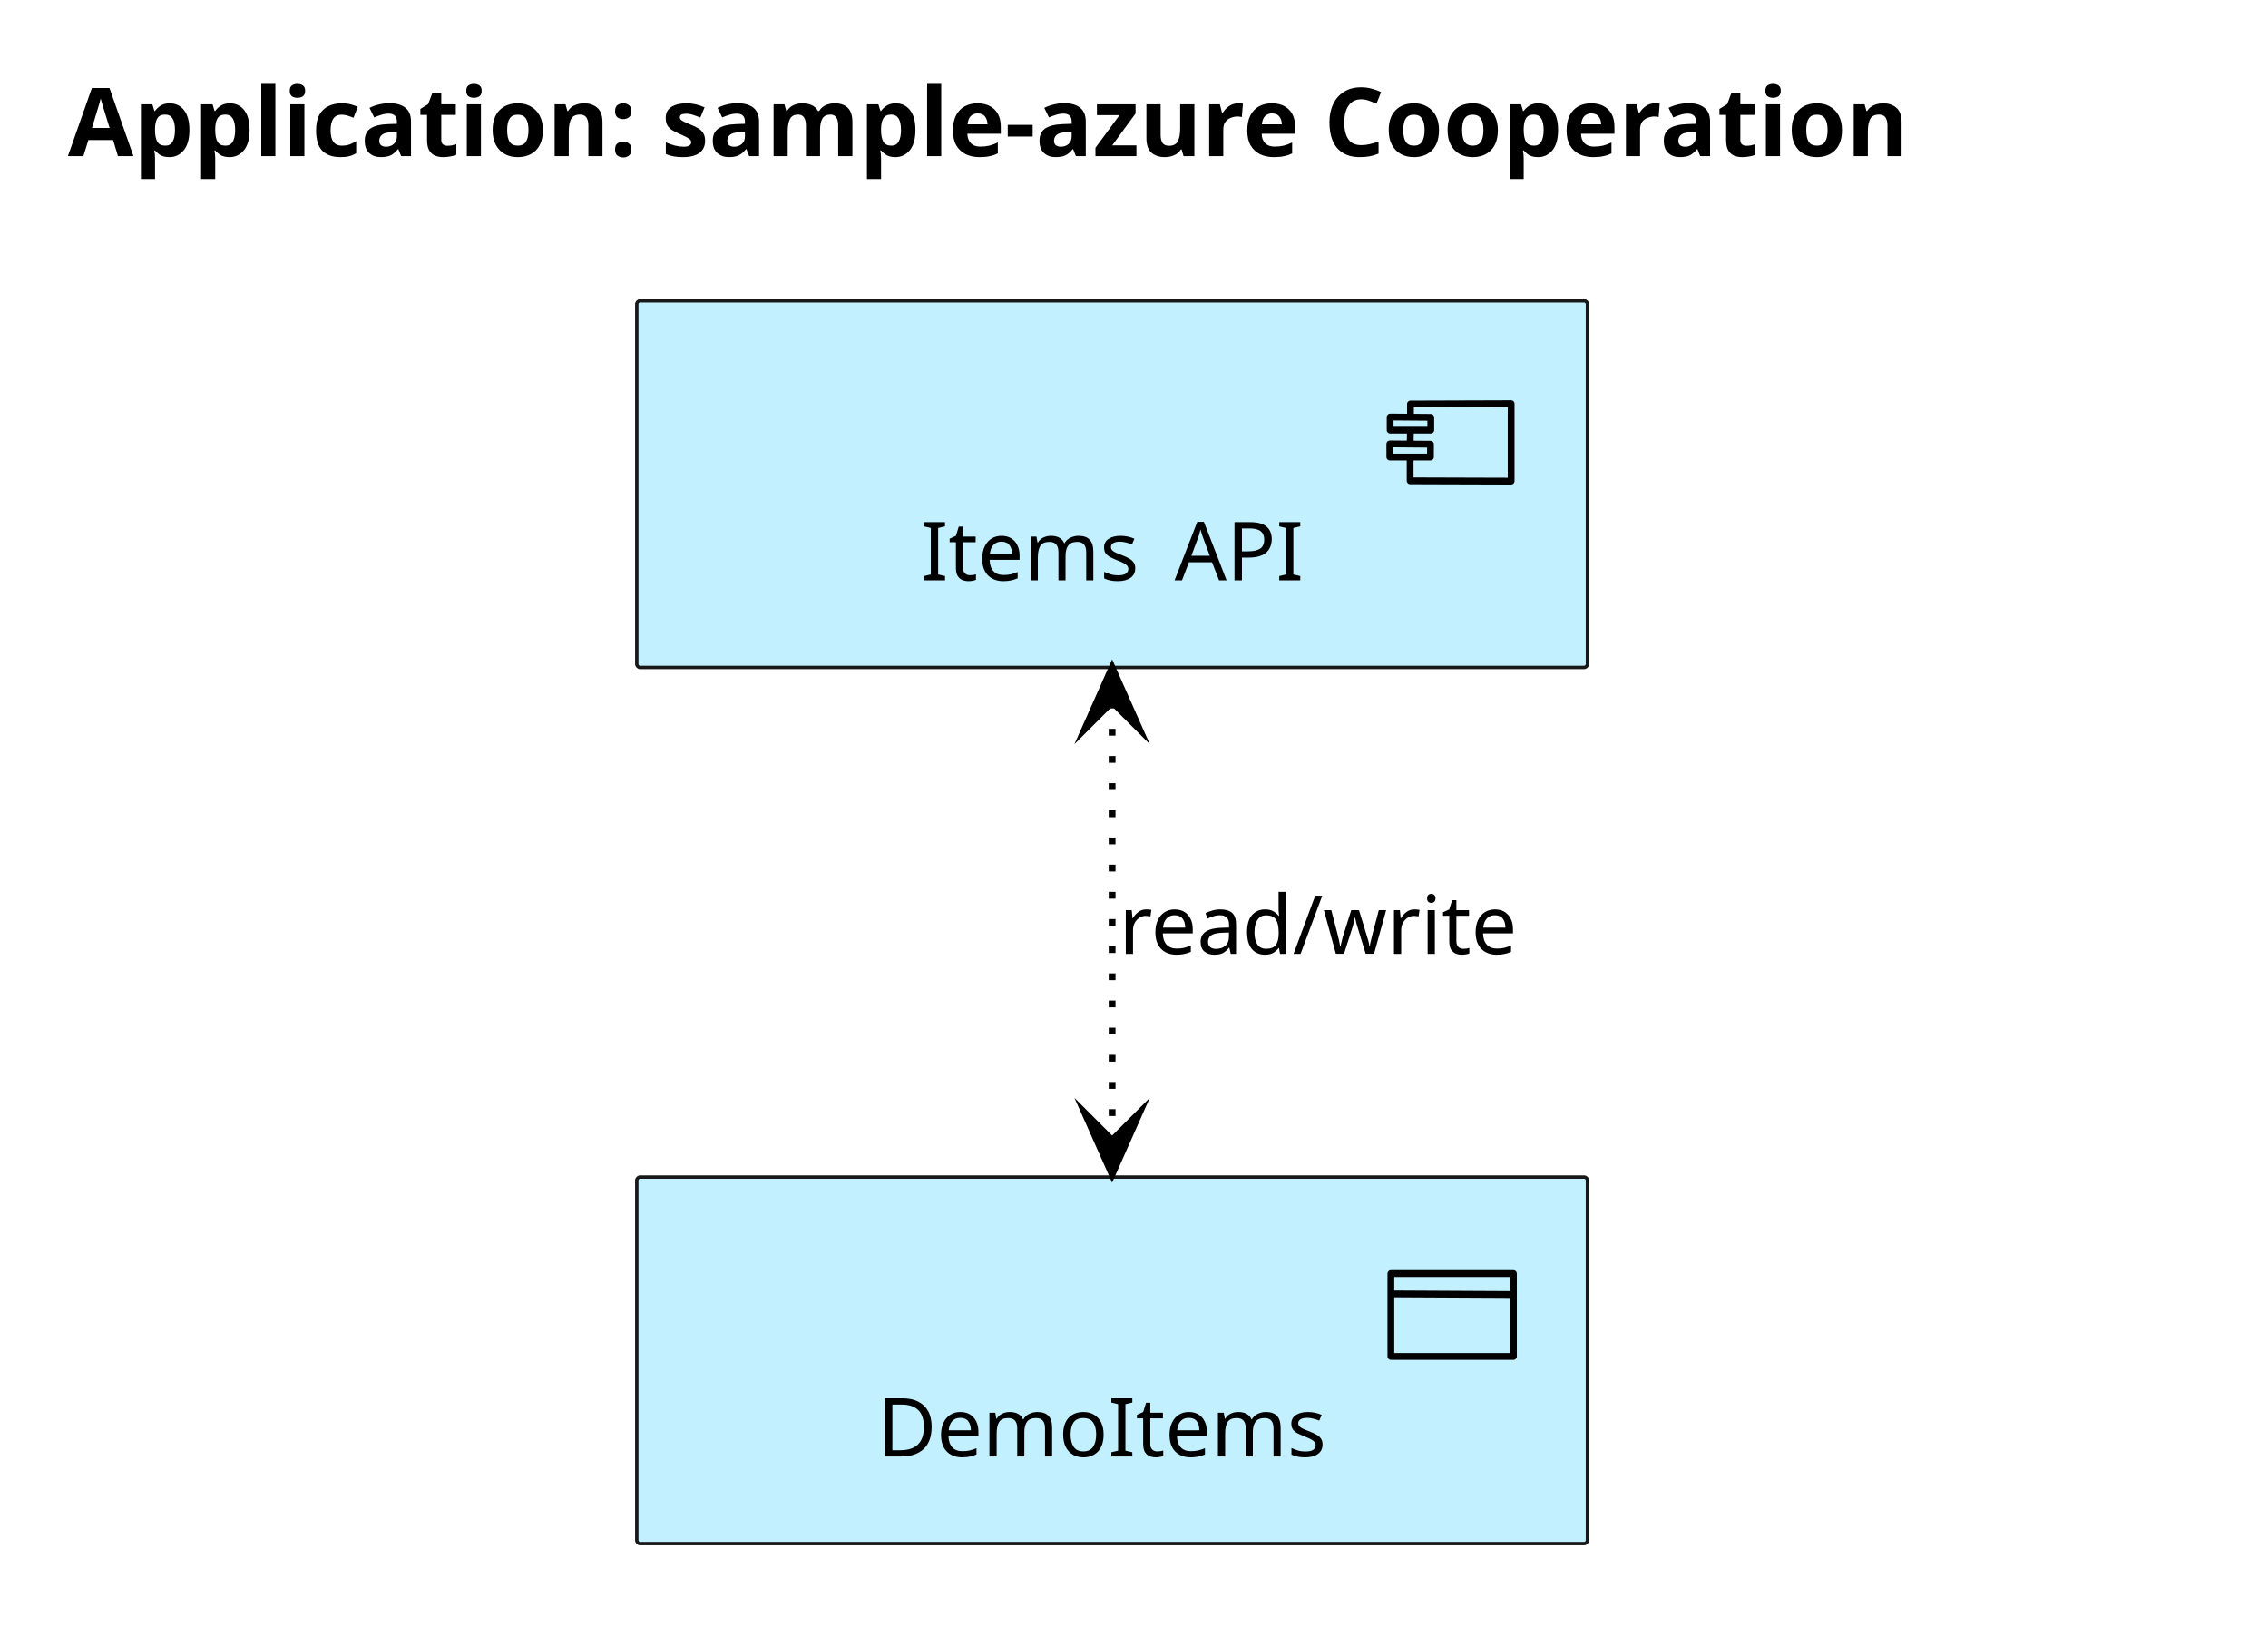
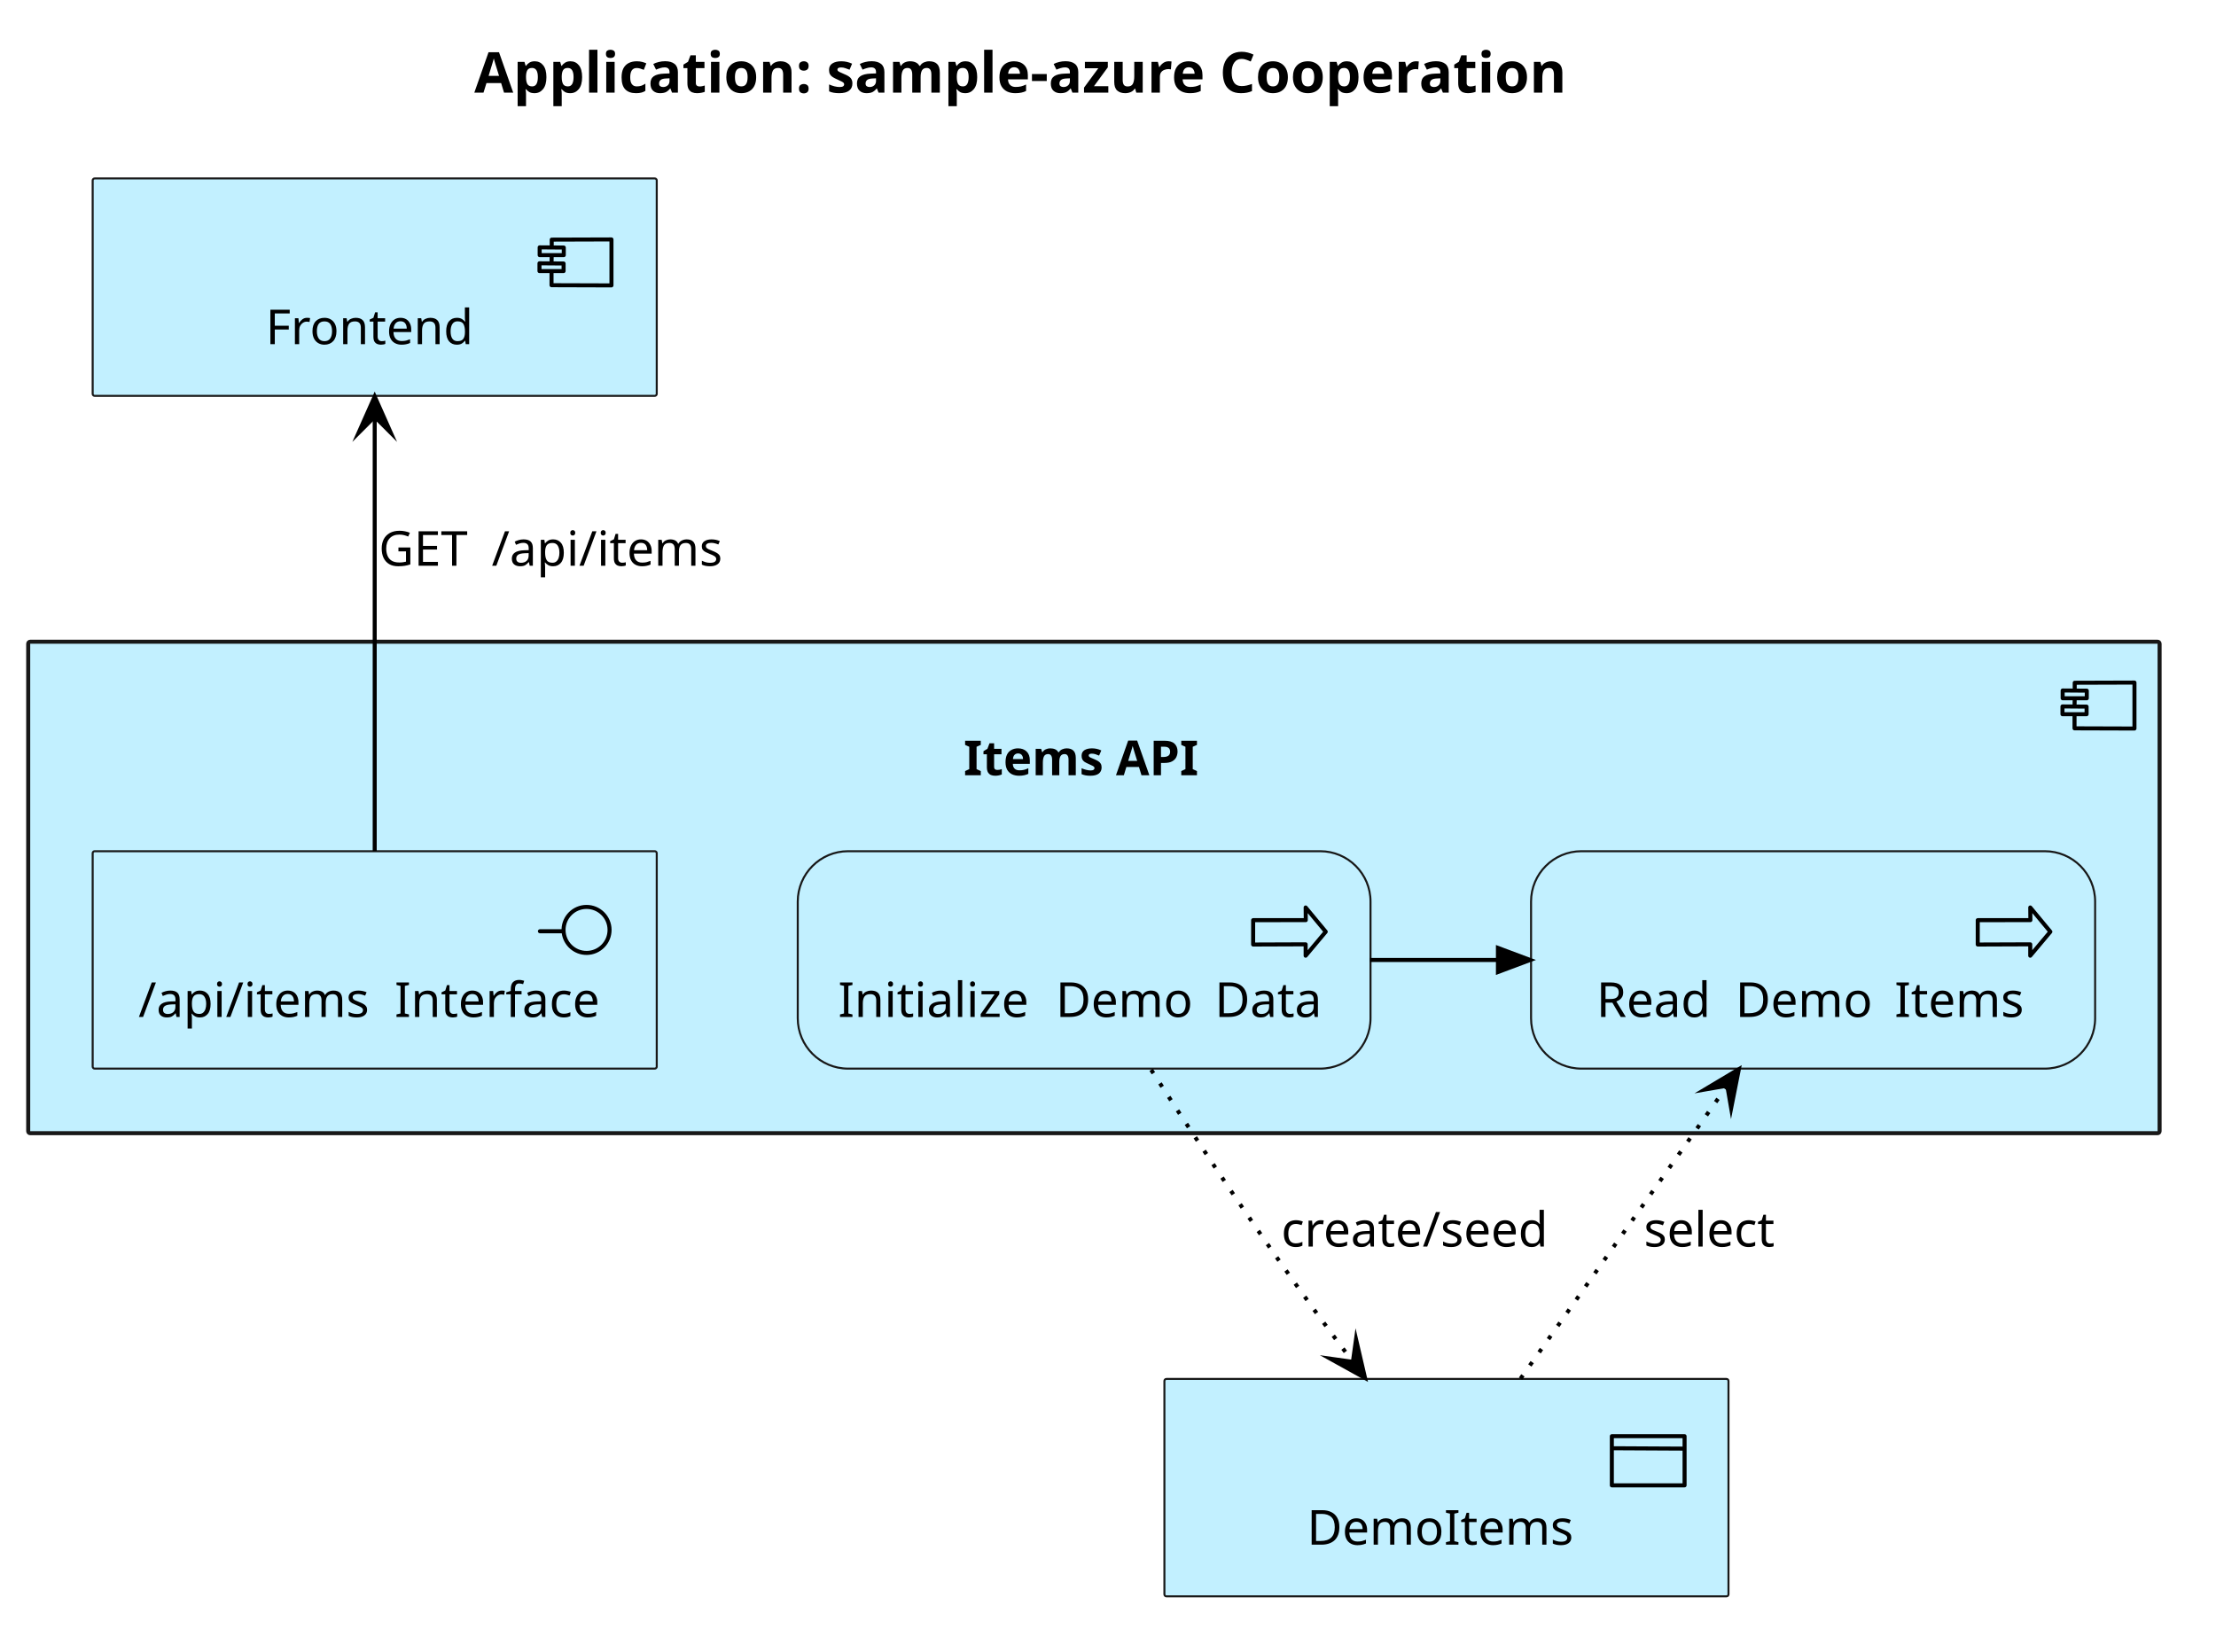
- <svg xmlns="http://www.w3.org/2000/svg" version="1.1" data-diagram-type="DESCRIPTION" style="width:334px;height:241px;background:#FFFFFF;" width="334px" height="241px" viewBox="0 0 334 241" zoomAndPan="magnify" preserveAspectRatio="none" contentStyleType="text/css">
+ <svg xmlns="http://www.w3.org/2000/svg" version="1.1" data-diagram-type="DESCRIPTION" style="width:550px;height:410px;background:#FFFFFF;" width="550px" height="410px" viewBox="0 0 550 410" zoomAndPan="magnify" preserveAspectRatio="none" contentStyleType="text/css">
  <defs />
  <g font-family="sans-serif" lengthAdjust="spacing">
    <g class="title" data-source-line="4">
-       <text x="10" y="22.995" fill="#000" font-size="14" textLength="307.556" font-weight="700">Application: sample-azure Cooperation</text>
+       <text x="117.722" y="22.995" fill="#000" font-size="14" textLength="307.556" font-weight="700">Application: sample-azure Cooperation</text>
    </g>
-     <g class="entity" data-qualified-name="e_idb9118a54ded651" id="ent0001" data-source-line="167">
-       <rect x="93.778" y="44.297" width="140" height="53.969" fill="#C2F0FF" style="stroke:#181818;stroke-width:0.5;" rx="0.5" ry="0.5" />
-       <path d="M222.538,58.936 L207.712,58.983 A0.5,0.5 0 0 0 207.212,59.483 L207.212,60.92 L204.724,60.901 A0.5,0.5 0 0 0 204.22,61.401 L204.22,63.336 A0.5,0.5 0 0 0 204.72,63.836 L207.2,63.836 L207.176,64.879 L204.677,64.859 A0.5,0.5 0 0 0 204.173,65.36 L204.173,67.295 A0.5,0.5 0 0 0 204.673,67.795 L207.165,67.795 L207.165,70.797 A0.5,0.5 0 0 0 207.665,71.297 L222.538,71.344 A0.5,0.5 0 0 0 223.04,70.844 L223.04,59.436 A0.5,0.5 0 0 0 222.538,58.936 M222.04,59.938 L222.04,70.342 L208.165,70.299 L208.165,67.795 L210.659,67.795 A0.5,0.5 0 0 0 211.159,67.295 L211.159,65.407 A0.5,0.5 0 0 0 210.663,64.907 L208.176,64.887 L208.2,63.836 L210.706,63.836 A0.5,0.5 0 0 0 211.206,63.336 L211.206,61.447 A0.5,0.5 0 0 0 210.71,60.948 L208.212,60.928 L208.212,59.981 M205.22,61.905 L210.206,61.943 L210.206,62.836 L205.22,62.836 M205.173,65.864 L210.159,65.903 L210.159,66.795 L205.173,66.795" fill="#000" />
-       <text x="135.594" y="85.436" fill="#000" font-size="12" textLength="33.568" font-family="Verdana">Items</text>
-       <text x="169.163" y="85.436" fill="#000" font-size="12" font-family="Verdana"> </text>
-       <text x="172.977" y="85.436" fill="#000" font-size="12" textLength="18.984" font-family="Verdana">API</text>
+     <g class="cluster" data-qualified-name="e_idb9118a54ded651" id="ent0001" data-source-line="167">
+       <rect x="7" y="159.297" width="529" height="122" fill="#C2F0FF" style="stroke:#181818;stroke-width:1;" rx="0.5" ry="0.5" />
+       <path d="M529.76,168.936 L514.934,168.983 A0.5,0.5 0 0 0 514.434,169.483 L514.434,170.92 L511.946,170.901 A0.5,0.5 0 0 0 511.442,171.401 L511.442,173.336 A0.5,0.5 0 0 0 511.942,173.836 L514.422,173.836 L514.399,174.879 L511.899,174.859 A0.5,0.5 0 0 0 511.395,175.36 L511.395,177.295 A0.5,0.5 0 0 0 511.895,177.795 L514.387,177.795 L514.387,180.797 A0.5,0.5 0 0 0 514.888,181.297 L529.761,181.344 A0.5,0.5 0 0 0 530.262,180.844 L530.262,169.436 A0.5,0.5 0 0 0 529.761,168.936 M529.262,169.938 L529.262,180.342 L515.387,180.299 L515.387,177.795 L517.881,177.795 A0.5,0.5 0 0 0 518.381,177.295 L518.381,175.407 A0.5,0.5 0 0 0 517.885,174.907 L515.399,174.887 L515.422,173.836 L517.928,173.836 A0.5,0.5 0 0 0 518.428,173.336 L518.428,171.447 A0.5,0.5 0 0 0 517.932,170.948 L515.434,170.928 L515.434,169.981 M512.442,171.905 L517.428,171.943 L517.428,172.836 L512.442,172.836 M512.395,175.864 L517.381,175.903 L517.381,176.795 L512.395,176.795" fill="#000" />
+       <text x="239.145" y="192.436" fill="#000" font-size="12" textLength="64.711" font-weight="700" font-family="Verdana">Items API</text>
    </g>
-     <g class="entity" data-qualified-name="e_id032efff5924e5e" id="ent0002" data-source-line="195">
-       <rect x="93.778" y="173.297" width="140" height="53.969" fill="#C2F0FF" style="stroke:#181818;stroke-width:0.5;" rx="0.5" ry="0.5" />
-       <path d="M204.828,187.007 A0.5,0.5 0 0 0 204.328,187.507 L204.328,199.715 A0.5,0.5 0 0 0 204.828,200.214 L222.881,200.214 A0.5,0.5 0 0 0 223.381,199.715 L223.381,187.507 A0.5,0.5 0 0 0 222.881,187.007 M205.328,188.007 L222.381,188.007 L222.381,190.092 L205.328,190.003 M205.328,191.003 L222.381,191.092 L222.381,199.214 L205.328,199.214" fill="#000" />
-       <text x="129.167" y="214.436" fill="#000" font-size="12" textLength="69.223" font-family="Verdana">DemoItems</text>
+     <g class="entity" data-qualified-name="e_idb9118a54ded651.e_id27cc7f94392754" id="ent0002" data-source-line="173">
+       <rect x="23" y="211.297" width="140" height="53.969" fill="#C2F0FF" style="stroke:#181818;stroke-width:0.5;" rx="0.5" ry="0.5" />
+       <path d="M145.495,224.627 C142.157,224.672 139.461,227.359 139.373,230.668 L134.001,230.668 A0.5,0.5 0 0 0 133.501,231.168 A0.5,0.5 0 0 0 134.001,231.668 L139.427,231.668 C139.838,234.727 142.481,237.079 145.643,237.047 C149.063,237.012 151.819,234.203 151.79,230.783 C151.761,227.364 148.957,224.604 145.538,224.627 A0.5,0.5 0 0 0 145.526,224.638 A0.5,0.5 0 0 0 145.495,224.627 M145.518,225.617 A0.5,0.5 0 0 0 145.544,225.627 C148.423,225.607 150.765,227.913 150.79,230.793 C150.814,233.673 148.513,236.018 145.633,236.047 C142.754,236.076 140.404,233.778 140.37,230.899 C140.335,228.019 142.629,225.666 145.508,225.627 A0.5,0.5 0 0 0 145.518,225.617" fill="#000" />
+       <text x="34.354" y="252.436" fill="#000" font-size="12" textLength="59.754" font-family="Verdana">/api/items</text>
+       <text x="94.107" y="252.436" fill="#000" font-size="12" font-family="Verdana"> </text>
+       <text x="97.922" y="252.436" fill="#000" font-size="12" textLength="53.725" font-family="Verdana">Interface</text>
    </g>
-     <g class="link" data-entity-1="ent0001" data-entity-2="ent0002" id="lnk3" data-source-line="349" data-link-type="dependency">
-       <path d="M163.778,103.307 C163.778,125.077 163.778,146.007 163.778,167.887" style="stroke:#000;stroke-width:1;stroke-dasharray:1,3;" fill="none" id="e_idb9118a54ded651-e_id032efff5924e5e" />
-       <polygon points="163.778,98.307,159.778,107.307,163.778,103.307,167.778,107.307,163.778,98.307" fill="#000" style="stroke:#000;stroke-width:1;stroke-linejoin:miter;stroke-miterlimit:10;" />
-       <polygon points="163.778,172.887,167.778,163.887,163.778,167.887,159.778,163.887,163.778,172.887" fill="#000" style="stroke:#000;stroke-width:1;stroke-linejoin:miter;stroke-miterlimit:10;" />
-       <text x="164.778" y="140.436" fill="#000" font-size="12" textLength="61.5" font-family="Verdana">read/write</text>
+     <g class="entity" data-qualified-name="e_idb9118a54ded651.e_id9e4601a2031c58" id="ent0003" data-source-line="182">
+       <rect x="198" y="211.297" width="142.156" height="53.969" fill="#C2F0FF" style="stroke:#181818;stroke-width:0.5;" rx="12.5" ry="12.5" />
+       <path d="M323.885,224.797 A0.5,0.5 0 0 0 323.557,225.271 L323.583,227.908 L311.026,227.912 A0.5,0.5 0 0 0 310.526,228.412 L310.522,234.461 A0.5,0.5 0 0 0 311.024,234.961 L323.553,234.914 L323.553,237.24 A0.5,0.5 0 0 0 324.435,237.561 L329.429,231.607 A0.5,0.5 0 0 0 329.431,230.967 L324.441,224.947 A0.5,0.5 0 0 0 323.885,224.797 M324.571,226.67 L328.397,231.285 L324.553,235.865 L324.553,234.412 A0.5,0.5 0 0 0 324.051,233.912 L311.522,233.959 L311.526,228.912 L324.087,228.908 A0.5,0.5 0 0 0 324.587,228.404" fill="#000" />
+       <text x="208" y="252.436" fill="#000" font-size="12" textLength="50.221" font-family="Verdana">Initialize</text>
+       <text x="258.221" y="252.436" fill="#000" font-size="12" font-family="Verdana"> </text>
+       <text x="262.035" y="252.436" fill="#000" font-size="12" textLength="35.654" font-family="Verdana">Demo</text>
+       <text x="297.689" y="252.436" fill="#000" font-size="12" font-family="Verdana"> </text>
+       <text x="301.504" y="252.436" fill="#000" font-size="12" textLength="28.652" font-family="Verdana">Data</text>
+     </g>
+     <g class="entity" data-qualified-name="e_idb9118a54ded651.e_idf9a91550500455" id="ent0004" data-source-line="182">
+       <rect x="380" y="211.297" width="140" height="53.969" fill="#C2F0FF" style="stroke:#181818;stroke-width:0.5;" rx="12.5" ry="12.5" />
+       <path d="M503.729,224.797 A0.5,0.5 0 0 0 503.401,225.271 L503.426,227.908 L490.869,227.912 A0.5,0.5 0 0 0 490.369,228.412 L490.365,234.461 A0.5,0.5 0 0 0 490.867,234.961 L503.396,234.914 L503.396,237.24 A0.5,0.5 0 0 0 504.279,237.561 L509.273,231.607 A0.5,0.5 0 0 0 509.275,230.967 L504.285,224.947 A0.5,0.5 0 0 0 503.728,224.797 M504.415,226.67 L508.241,231.285 L504.397,235.865 L504.397,234.412 A0.5,0.5 0 0 0 503.895,233.912 L491.366,233.959 L491.37,228.912 L503.931,228.908 A0.5,0.5 0 0 0 504.431,228.404" fill="#000" />
+       <text x="396.229" y="252.436" fill="#000" font-size="12" textLength="30.691" font-family="Verdana">Read</text>
+       <text x="426.92" y="252.436" fill="#000" font-size="12" font-family="Verdana"> </text>
+       <text x="430.734" y="252.436" fill="#000" font-size="12" textLength="35.654" font-family="Verdana">Demo</text>
+       <text x="466.389" y="252.436" fill="#000" font-size="12" font-family="Verdana"> </text>
+       <text x="470.203" y="252.436" fill="#000" font-size="12" textLength="33.568" font-family="Verdana">Items</text>
+     </g>
+     <g class="entity" data-qualified-name="e_id859316e8097157" id="ent0005" data-source-line="167">
+       <rect x="23" y="44.297" width="140" height="53.969" fill="#C2F0FF" style="stroke:#181818;stroke-width:0.5;" rx="0.5" ry="0.5" />
+       <path d="M151.76,58.936 L136.934,58.983 A0.5,0.5 0 0 0 136.434,59.483 L136.434,60.92 L133.946,60.901 A0.5,0.5 0 0 0 133.442,61.401 L133.442,63.336 A0.5,0.5 0 0 0 133.942,63.836 L136.422,63.836 L136.399,64.879 L133.899,64.859 A0.5,0.5 0 0 0 133.395,65.36 L133.395,67.295 A0.5,0.5 0 0 0 133.895,67.795 L136.387,67.795 L136.387,70.797 A0.5,0.5 0 0 0 136.888,71.297 L151.761,71.344 A0.5,0.5 0 0 0 152.262,70.844 L152.262,59.436 A0.5,0.5 0 0 0 151.761,58.936 M151.262,59.938 L151.262,70.342 L137.387,70.299 L137.387,67.795 L139.881,67.795 A0.5,0.5 0 0 0 140.381,67.295 L140.381,65.407 A0.5,0.5 0 0 0 139.885,64.907 L137.399,64.887 L137.422,63.836 L139.928,63.836 A0.5,0.5 0 0 0 140.428,63.336 L140.428,61.447 A0.5,0.5 0 0 0 139.932,60.948 L137.434,60.928 L137.434,59.981 M134.442,61.905 L139.428,61.943 L139.428,62.836 L134.442,62.836 M134.395,65.864 L139.381,65.903 L139.381,66.795 L134.395,66.795" fill="#000" />
+       <text x="65.953" y="85.436" fill="#000" font-size="12" textLength="54.094" font-family="Verdana">Frontend</text>
+     </g>
+     <g class="entity" data-qualified-name="e_id032efff5924e5e" id="ent0006" data-source-line="195">
+       <rect x="289" y="342.297" width="140" height="53.969" fill="#C2F0FF" style="stroke:#181818;stroke-width:0.5;" rx="0.5" ry="0.5" />
+       <path d="M400.05,356.007 A0.5,0.5 0 0 0 399.55,356.507 L399.55,368.715 A0.5,0.5 0 0 0 400.05,369.214 L418.103,369.214 A0.5,0.5 0 0 0 418.603,368.715 L418.603,356.507 A0.5,0.5 0 0 0 418.103,356.007 M400.55,357.007 L417.603,357.007 L417.603,359.092 L400.55,359.003 M400.55,360.003 L417.603,360.092 L417.603,368.214 L400.55,368.214" fill="#000" />
+       <text x="324.389" y="383.436" fill="#000" font-size="12" textLength="69.223" font-family="Verdana">DemoItems</text>
+     </g>
+     <g class="link" data-entity-1="ent0005" data-entity-2="ent0002" id="lnk8" data-source-line="349" data-link-type="dependency">
+       <path d="M93,103.437 C93,134.337 93,180.437 93,211.277" style="stroke:#000;stroke-width:1;" fill="none" id="e_id859316e8097157-backto-e_id27cc7f94392754" />
+       <polygon points="93,98.437,89,107.437,93,103.437,97,107.437,93,98.437" fill="#000" style="stroke:#000;stroke-width:1;stroke-linejoin:miter;stroke-miterlimit:10;" />
+       <text x="94" y="140.436" fill="#000" font-size="12" textLength="24.211" font-family="Verdana">GET</text>
+       <text x="118.211" y="140.436" fill="#000" font-size="12" font-family="Verdana"> </text>
+       <text x="122.025" y="140.436" fill="#000" font-size="12" textLength="59.754" font-family="Verdana">/api/items</text>
+     </g>
+     <g class="link" data-entity-1="ent0003" data-entity-2="ent0004" id="lnk9" data-source-line="349" data-link-type="dependency">
+       <path d="M340.02,238.297 C353.09,238.297 358.73,238.297 371.78,238.297" style="stroke:#000;stroke-width:1;" fill="none" id="e_id9e4601a2031c58-to-e_idf9a91550500455" />
+       <polygon points="379.78,238.297,371.78,235.297,371.78,241.297,379.78,238.297" fill="#000" style="stroke:#000;stroke-width:1;stroke-linejoin:miter;stroke-miterlimit:10;" />
+       <text x="358.5" y="232.436" fill="#000" font-size="12" font-family="Verdana"> </text>
+     </g>
+     <g class="link" data-entity-1="ent0003" data-entity-2="ent0006" id="lnk10" data-source-line="349" data-link-type="dependency">
+       <path d="M285.72,265.577 C294.77,279.587 306.27,297.037 317,312.297 C323.92,322.137 328.758,328.756 335.778,338.056" style="stroke:#000;stroke-width:1;stroke-dasharray:1,3;" fill="none" id="e_id9e4601a2031c58-to-e_id032efff5924e5e" />
+       <polygon points="338.79,342.047,336.56,332.454,335.778,338.056,330.175,337.273,338.79,342.047" fill="#000" style="stroke:#000;stroke-width:1;stroke-linejoin:miter;stroke-miterlimit:10;" />
+       <text x="318" y="309.436" fill="#000" font-size="12" textLength="71.033" font-family="Verdana">create/seed</text>
+     </g>
+     <g class="link" data-entity-1="ent0004" data-entity-2="ent0006" id="lnk11" data-source-line="349" data-link-type="dependency">
+       <path d="M428.699,269.493 C412.919,291.873 393.17,319.857 377.39,342.227" style="stroke:#000;stroke-width:1;stroke-dasharray:1,3;" fill="none" id="e_idf9a91550500455-backto-e_id032efff5924e5e" />
+       <polygon points="431.58,265.407,423.125,270.457,428.699,269.493,429.663,275.067,431.58,265.407" fill="#000" style="stroke:#000;stroke-width:1;stroke-linejoin:miter;stroke-miterlimit:10;" />
+       <text x="408" y="309.436" fill="#000" font-size="12" textLength="35.654" font-family="Verdana">select</text>
    </g>
  </g>
</svg>
